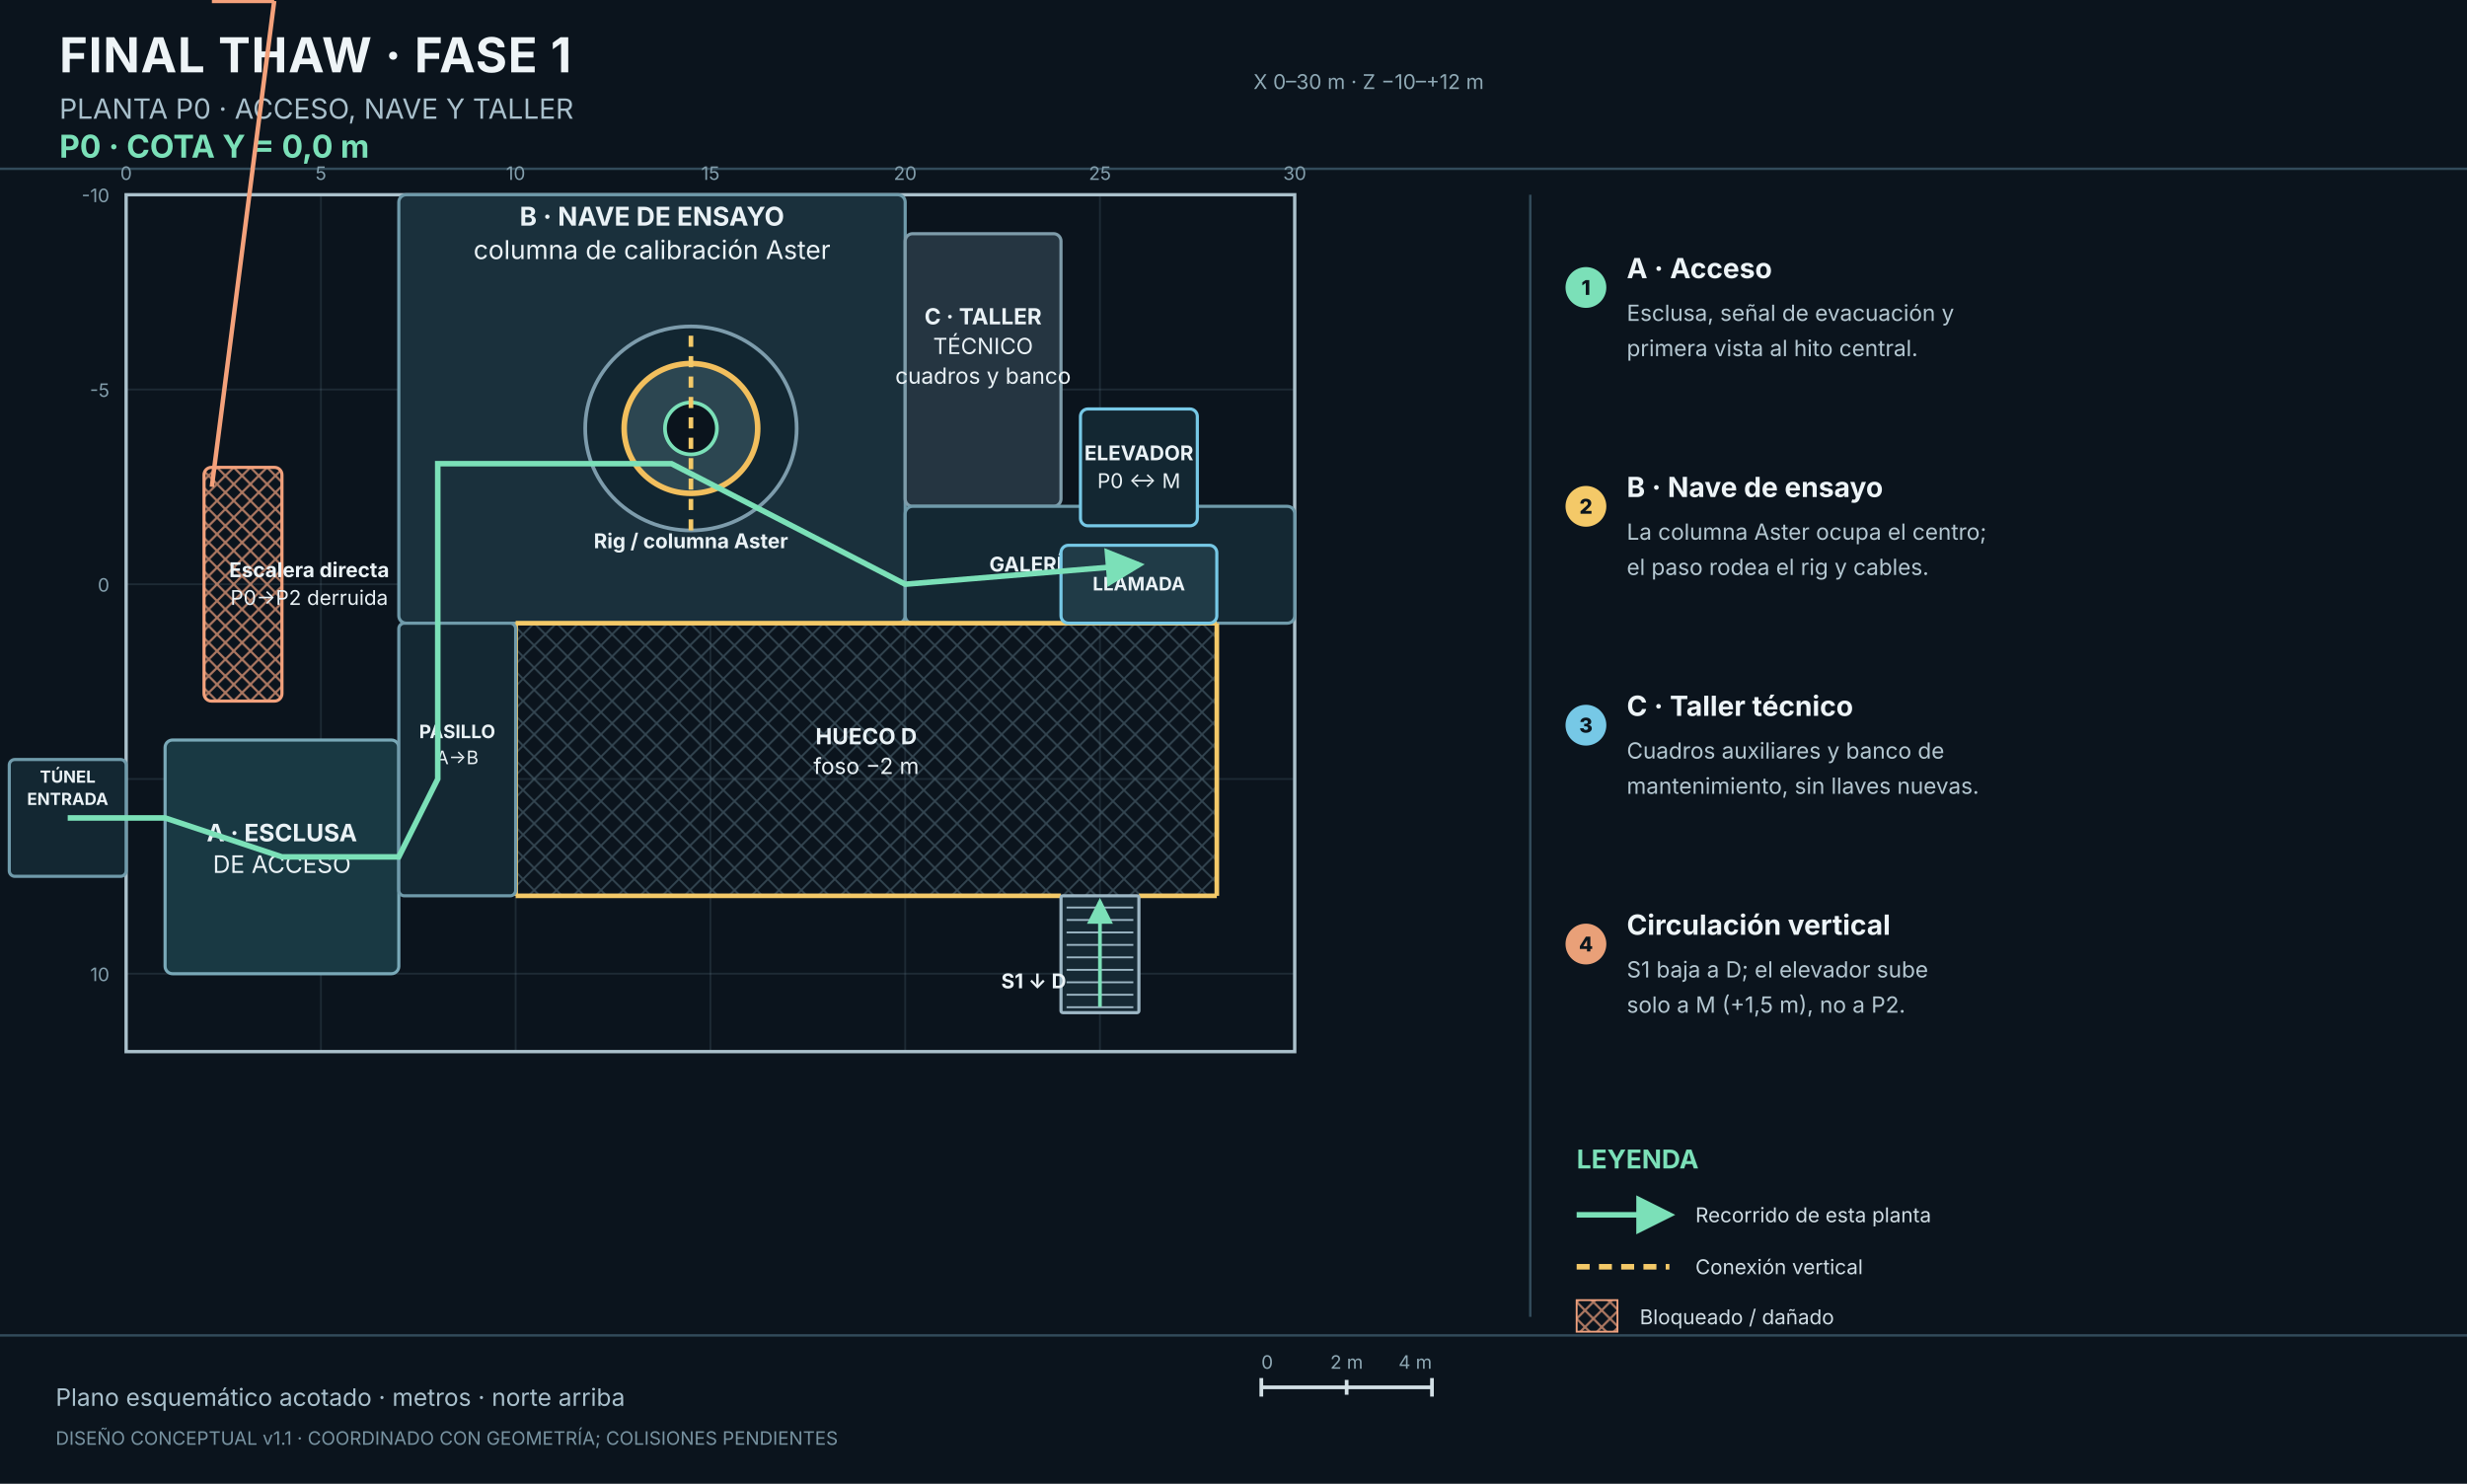
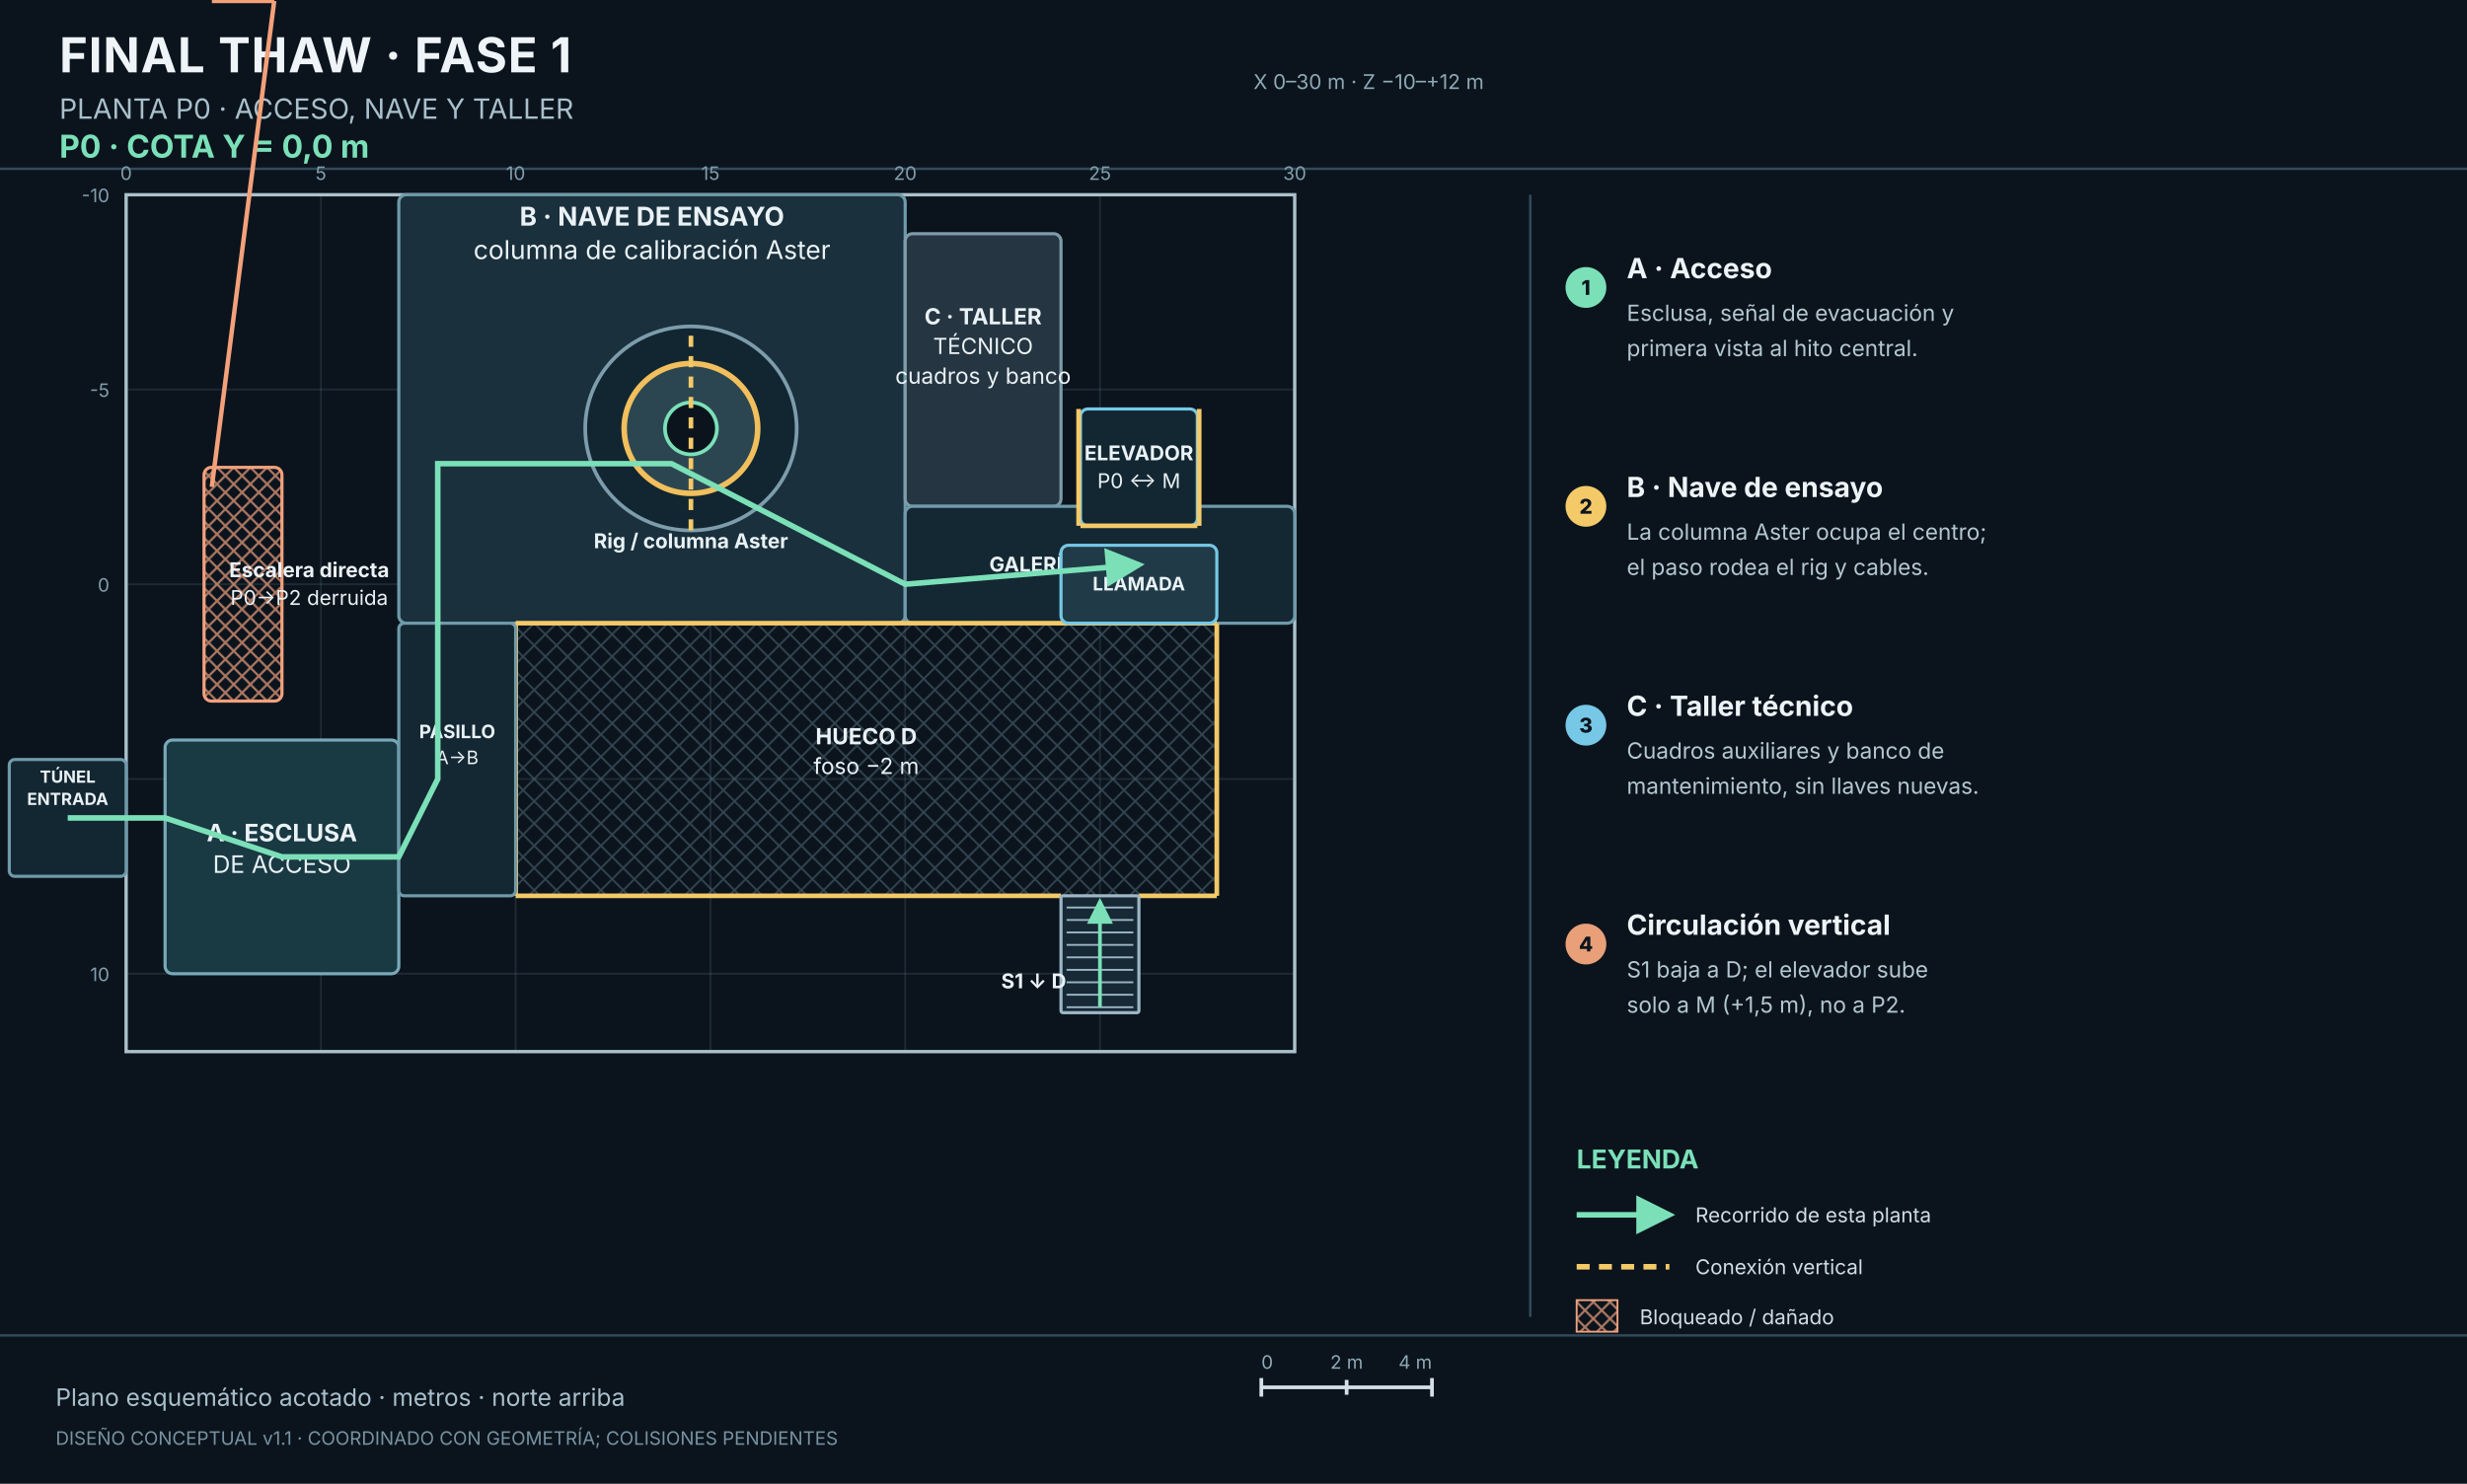
<svg xmlns="http://www.w3.org/2000/svg" viewBox="0 0 1330 800" role="img" aria-label="PLANTA P0 · ACCESO, NAVE Y TALLER">
  <defs>
    <marker id="arrow" viewBox="0 0 10 10" refX="8.5" refY="5" markerWidth="7" markerHeight="7" orient="auto">
      <path d="M0,0 L10,5 L0,10 z" fill="#7be0b8" />
    </marker>
    <marker id="vertical" viewBox="0 0 10 10" refX="8.5" refY="5" markerWidth="7" markerHeight="7" orient="auto">
      <path d="M0,0 L10,5 L0,10 z" fill="#f4c968" />
    </marker>
    <pattern id="blocked" width="9" height="9" patternUnits="userSpaceOnUse">
      <path d="M0,0L9,9M9,0L0,9" stroke="#efa17e" stroke-width="1.2" opacity=".7" />
    </pattern>
    <pattern id="void" width="12" height="12" patternUnits="userSpaceOnUse">
      <path d="M0,0L12,12M12,0L0,12" stroke="#64808e" stroke-width="1" opacity=".45" />
    </pattern>
  </defs>
  <style>text{font-family:Inter,Arial,sans-serif}.title{font-size:26px;font-weight:750;fill:#eef4f7;letter-spacing:.5px}.sub{font-size:15px;fill:#a9c0cc}.level{font-size:17px;font-weight:750;fill:#7be0b8}.room{font-size:13px;fill:#eaf2f6}.small{font-size:11px;fill:#d0dde4}.muted{font-size:11px;fill:#8fa9b5}</style>
  <rect width="1330" height="800" fill="#0b141d" />
  <path d="M0 91H1330M825 105V710M0 720H1330" stroke="#324b5a" stroke-width="1.3" />
  <text x="32" y="39" class="title">FINAL THAW · FASE 1</text>
  <text x="32" y="64" class="sub">PLANTA P0 · ACCESO, NAVE Y TALLER</text>
  <text x="32" y="85" class="level">P0 · COTA Y = 0,0 m</text>
  <text x="800" y="48" text-anchor="end" class="muted">X 0–30 m · Z −10–+12 m</text>
  <line x1="68" y1="105" x2="68" y2="567" stroke="#7895a6" opacity=".17" />
  <text x="68" y="97" font-size="10" text-anchor="middle" fill="#839eac">0</text>
  <line x1="173" y1="105" x2="173" y2="567" stroke="#7895a6" opacity=".17" />
  <text x="173" y="97" font-size="10" text-anchor="middle" fill="#839eac">5</text>
  <line x1="278" y1="105" x2="278" y2="567" stroke="#7895a6" opacity=".17" />
  <text x="278" y="97" font-size="10" text-anchor="middle" fill="#839eac">10</text>
  <line x1="383" y1="105" x2="383" y2="567" stroke="#7895a6" opacity=".17" />
  <text x="383" y="97" font-size="10" text-anchor="middle" fill="#839eac">15</text>
  <line x1="488" y1="105" x2="488" y2="567" stroke="#7895a6" opacity=".17" />
  <text x="488" y="97" font-size="10" text-anchor="middle" fill="#839eac">20</text>
  <line x1="593" y1="105" x2="593" y2="567" stroke="#7895a6" opacity=".17" />
  <text x="593" y="97" font-size="10" text-anchor="middle" fill="#839eac">25</text>
  <line x1="698" y1="105" x2="698" y2="567" stroke="#7895a6" opacity=".17" />
  <text x="698" y="97" font-size="10" text-anchor="middle" fill="#839eac">30</text>
  <line x1="68" y1="105" x2="698" y2="105" stroke="#7895a6" opacity=".17" />
  <text x="59" y="109" font-size="10" text-anchor="end" fill="#839eac">-10</text>
  <line x1="68" y1="210" x2="698" y2="210" stroke="#7895a6" opacity=".17" />
  <text x="59" y="214" font-size="10" text-anchor="end" fill="#839eac">-5</text>
  <line x1="68" y1="315" x2="698" y2="315" stroke="#7895a6" opacity=".17" />
  <text x="59" y="319" font-size="10" text-anchor="end" fill="#839eac">0</text>
  <line x1="68" y1="420" x2="698" y2="420" stroke="#7895a6" opacity=".17" />
  <text x="59" y="424" font-size="10" text-anchor="end" fill="#839eac">5</text>
  <line x1="68" y1="525" x2="698" y2="525" stroke="#7895a6" opacity=".17" />
  <text x="59" y="529" font-size="10" text-anchor="end" fill="#839eac">10</text>
  <rect x="68" y="105" width="630" height="462" fill="none" stroke="#abc1cc" stroke-width="1.8" />
  <rect x="5" y="409.5" width="63" height="63" rx="3" fill="#132732" stroke="#6f9aaa" stroke-width="1.7" />
  <text x="36.5" y="422" text-anchor="middle" font-size="9" font-family="Inter,Arial,sans-serif" font-weight="700" fill="#eaf2f6">TÚNEL</text>
  <text x="36.5" y="434" text-anchor="middle" font-size="9" font-family="Inter,Arial,sans-serif" font-weight="700" fill="#eaf2f6">ENTRADA</text>
  <rect x="89" y="399" width="126" height="126" rx="4" fill="#193943" stroke="#79a9b8" stroke-width="1.7" />
  <text x="152" y="453.633" text-anchor="middle" font-size="13" font-family="Inter,Arial,sans-serif" font-weight="700" fill="#eaf2f6">A · ESCLUSA</text>
  <text x="152" y="470.633" text-anchor="middle" font-size="13" font-family="Inter,Arial,sans-serif" font-weight="400" fill="#eaf2f6">DE ACCESO</text>
  <rect x="215" y="105" width="273" height="231" rx="4" fill="#1a303c" stroke="#6f9aaa" stroke-width="1.7" />
  <text x="351.5" y="121.667" text-anchor="middle" font-size="14" font-family="Inter,Arial,sans-serif" font-weight="700" fill="#eaf2f6">B · NAVE DE ENSAYO</text>
  <text x="351.5" y="139.667" text-anchor="middle" font-size="14" font-family="Inter,Arial,sans-serif" font-weight="400" fill="#eaf2f6">columna de calibración Aster</text>
  <rect x="488" y="126" width="84" height="147" rx="4" fill="#253541" stroke="#7e9caa" stroke-width="1.7" />
  <text x="530" y="174.9" text-anchor="middle" font-size="12" font-family="Inter,Arial,sans-serif" font-weight="700" fill="#eaf2f6">C · TALLER</text>
  <text x="530" y="190.9" text-anchor="middle" font-size="12" font-family="Inter,Arial,sans-serif" font-weight="400" fill="#eaf2f6">TÉCNICO</text>
  <text x="530" y="206.9" text-anchor="middle" font-size="12" font-family="Inter,Arial,sans-serif" font-weight="400" fill="#eaf2f6">cuadros y banco</text>
  <rect x="488" y="273" width="210" height="63" rx="4" fill="#142833" stroke="#6f9aaa" stroke-width="1.7" />
  <text x="593" y="308.167" text-anchor="middle" font-size="11" font-family="Inter,Arial,sans-serif" font-weight="700" fill="#eaf2f6">GALERÍA DE SERVICIO</text>
  <ellipse cx="372.5" cy="231" rx="57" ry="55" fill="#122631" stroke="#7d9cac" stroke-width="2" />
  <ellipse cx="372.5" cy="231" rx="36" ry="35" fill="#2c4651" stroke="#f2bf5d" stroke-width="3" />
  <ellipse cx="372.5" cy="231" rx="14" ry="14" fill="#0b141d" stroke="#7be0b8" stroke-width="2" />
  <text x="372.5" y="295.567" text-anchor="middle" font-size="11" font-family="Inter,Arial,sans-serif" font-weight="700" fill="#eaf2f6">Rig / columna Aster</text>
  <rect x="278" y="336" width="378" height="147" rx="4" fill="url(#void)" stroke="none" />
  <line x1="278" y1="336" x2="656" y2="336" stroke="#f4c968" stroke-width="2.5" />
  <line x1="278" y1="336" x2="278" y2="483" stroke="#f4c968" stroke-width="2.5" />
  <line x1="656" y1="336" x2="656" y2="483" stroke="#f4c968" stroke-width="2.5" />
  <line x1="278" y1="483" x2="572" y2="483" stroke="#f4c968" stroke-width="2.5" />
  <line x1="614" y1="483" x2="656" y2="483" stroke="#f4c968" stroke-width="2.5" />
  <text x="467" y="401.3" text-anchor="middle" font-size="12" font-family="Inter,Arial,sans-serif" font-weight="700" fill="#eaf2f6">HUECO D</text>
  <text x="467" y="417.3" text-anchor="middle" font-size="12" font-family="Inter,Arial,sans-serif" font-weight="400" fill="#eaf2f6">foso −2 m</text>
  <rect x="215" y="336" width="63" height="147" rx="3" fill="#142833" stroke="#6f9aaa" stroke-width="1.7" />
  <text x="246.5" y="398" text-anchor="middle" font-size="10" font-family="Inter,Arial,sans-serif" font-weight="700" fill="#eaf2f6">PASILLO</text>
  <text x="246.5" y="412" text-anchor="middle" font-size="10" font-family="Inter,Arial,sans-serif" font-weight="400" fill="#eaf2f6">A→B</text>
  <rect x="572" y="483" width="42" height="63" rx="1" fill="#162934" stroke="#9db7c5" stroke-width="1.7" />
  <line x1="575" y1="489.3" x2="611" y2="489.3" stroke="#9db7c5" stroke-width="1" />
  <line x1="575" y1="496.02" x2="611" y2="496.02" stroke="#9db7c5" stroke-width="1" />
  <line x1="575" y1="502.74" x2="611" y2="502.74" stroke="#9db7c5" stroke-width="1" />
  <line x1="575" y1="509.46" x2="611" y2="509.46" stroke="#9db7c5" stroke-width="1" />
  <line x1="575" y1="516.18" x2="611" y2="516.18" stroke="#9db7c5" stroke-width="1" />
  <line x1="575" y1="522.9" x2="611" y2="522.9" stroke="#9db7c5" stroke-width="1" />
  <line x1="575" y1="529.62" x2="611" y2="529.62" stroke="#9db7c5" stroke-width="1" />
  <line x1="575" y1="536.34" x2="611" y2="536.34" stroke="#9db7c5" stroke-width="1" />
  <line x1="575" y1="543.06" x2="611" y2="543.06" stroke="#9db7c5" stroke-width="1" />
  <polyline points="593,542.85 593,486.15" fill="none" stroke="#7be0b8" stroke-width="2" marker-end="url(#arrow)" />
  <text x="557.3" y="532.867" text-anchor="middle" font-size="11" font-family="Inter,Arial,sans-serif" font-weight="700" fill="#eaf2f6">S1 ↓ D</text>
  <rect x="582.5" y="220.5" width="63" height="63" rx="4" fill="#132732" stroke="#76c8e6" stroke-width="1.7" />
+   <line x1="581.5" y1="220.5" x2="581.5" y2="283.5" stroke="#f4c968" stroke-width="2.5" />
+   <line x1="646.5" y1="220.5" x2="646.5" y2="283.5" stroke="#f4c968" stroke-width="2.5" />
+   <line x1="582.5" y1="283.5" x2="645.5" y2="283.5" stroke="#f4c968" stroke-width="2.5" />
  <text x="614" y="248.167" text-anchor="middle" font-size="11" font-family="Inter,Arial,sans-serif" font-weight="700" fill="#eaf2f6">ELEVADOR</text>
  <text x="614" y="263.167" text-anchor="middle" font-size="11" font-family="Inter,Arial,sans-serif" font-weight="400" fill="#eaf2f6">P0 ↔ M</text>
  <rect x="572" y="294" width="84" height="42" rx="4" fill="#203b47" stroke="#76c8e6" stroke-width="1.7" />
  <text x="614" y="318.333" text-anchor="middle" font-size="10" font-family="Inter,Arial,sans-serif" font-weight="700" fill="#eaf2f6">LLAMADA</text>
  <rect x="110" y="252" width="42" height="126" rx="4" fill="url(#blocked)" stroke="#f2a17c" stroke-width="1.7" />
  <path d="M114.2 262.5L147.837.5M147.826.5L114.237.5" stroke="#f4a17b" stroke-width="2.4" />
  <text x="166.7" y="311.167" text-anchor="middle" font-size="11" font-family="Inter,Arial,sans-serif" font-weight="700" fill="#eaf2f6">Escalera directa</text>
  <text x="166.7" y="326.167" text-anchor="middle" font-size="11" font-family="Inter,Arial,sans-serif" font-weight="400" fill="#eaf2f6">P0→P2 derruida</text>
  <polyline points="36.5,441 68,441 89,441 152,462 215,462 236,420 236,336 236,250 362,250 488,315 614,304.5" fill="none" stroke="#7be0b8" stroke-width="3" marker-end="url(#arrow)" />
  <path d="M372.5 286 L372.5 176" stroke="#f4c968" stroke-width="2.5" stroke-dasharray="6 5" />
  <circle cx="855" cy="155" r="11" fill="#7be0b8" />
  <text x="855" y="159" font-size="11" text-anchor="middle" font-weight="800" fill="#0b151d">1</text>
  <text x="877" y="150" font-size="15" font-weight="700" fill="#edf4f7">A · Acceso</text>
  <text x="877" y="173" font-size="12" fill="#b4c7d1">Esclusa, señal de evacuación y</text>
  <text x="877" y="192" font-size="12" fill="#b4c7d1">primera vista al hito central.</text>
  <circle cx="855" cy="273" r="11" fill="#f4c968" />
  <text x="855" y="277" font-size="11" text-anchor="middle" font-weight="800" fill="#0b151d">2</text>
  <text x="877" y="268" font-size="15" font-weight="700" fill="#edf4f7">B · Nave de ensayo</text>
  <text x="877" y="291" font-size="12" fill="#b4c7d1">La columna Aster ocupa el centro;</text>
  <text x="877" y="310" font-size="12" fill="#b4c7d1">el paso rodea el rig y cables.</text>
  <circle cx="855" cy="391" r="11" fill="#76c8e6" />
  <text x="855" y="395" font-size="11" text-anchor="middle" font-weight="800" fill="#0b151d">3</text>
  <text x="877" y="386" font-size="15" font-weight="700" fill="#edf4f7">C · Taller técnico</text>
  <text x="877" y="409" font-size="12" fill="#b4c7d1">Cuadros auxiliares y banco de</text>
  <text x="877" y="428" font-size="12" fill="#b4c7d1">mantenimiento, sin llaves nuevas.</text>
  <circle cx="855" cy="509" r="11" fill="#e9a078" />
  <text x="855" y="513" font-size="11" text-anchor="middle" font-weight="800" fill="#0b151d">4</text>
  <text x="877" y="504" font-size="15" font-weight="700" fill="#edf4f7">Circulación vertical</text>
  <text x="877" y="527" font-size="12" fill="#b4c7d1">S1 baja a D; el elevador sube</text>
  <text x="877" y="546" font-size="12" fill="#b4c7d1">solo a M (+1,5 m), no a P2.</text>
  <g transform="translate(850 630)">
    <text x="0" y="0" font-size="14" font-weight="750" fill="#7be0b8">LEYENDA</text>
    <line x1="0" y1="25" x2="50" y2="25" stroke="#7be0b8" stroke-width="3" marker-end="url(#arrow)" />
    <text x="64" y="29" class="small">Recorrido de esta planta</text>
    <line x1="0" y1="53" x2="50" y2="53" stroke="#f4c968" stroke-width="3" stroke-dasharray="7 5" />
    <text x="64" y="57" class="small">Conexión vertical</text>
    <rect x="0" y="71" width="22" height="17" fill="url(#blocked)" stroke="#efa17e" />
    <text x="34" y="84" class="small">Bloqueado / dañado</text>
  </g>
  <text x="30" y="758" font-size="13" fill="#a9c0cc">Plano esquemático acotado · metros · norte arriba</text>
  <text x="30" y="779" font-size="10" fill="#7893a1">DISEÑO CONCEPTUAL v1.1 · COORDINADO CON GEOMETRÍA; COLISIONES PENDIENTES</text>
  <path d="M680 748H772M680 743V753M726 744V752M772 743V753" stroke="#d3e0e6" stroke-width="2" />
  <text x="680" y="738" font-size="10" fill="#8fa9b5">0</text>
  <text x="726" y="738" font-size="10" text-anchor="middle" fill="#8fa9b5">2 m</text>
  <text x="772" y="738" font-size="10" text-anchor="end" fill="#8fa9b5">4 m</text>
</svg>
